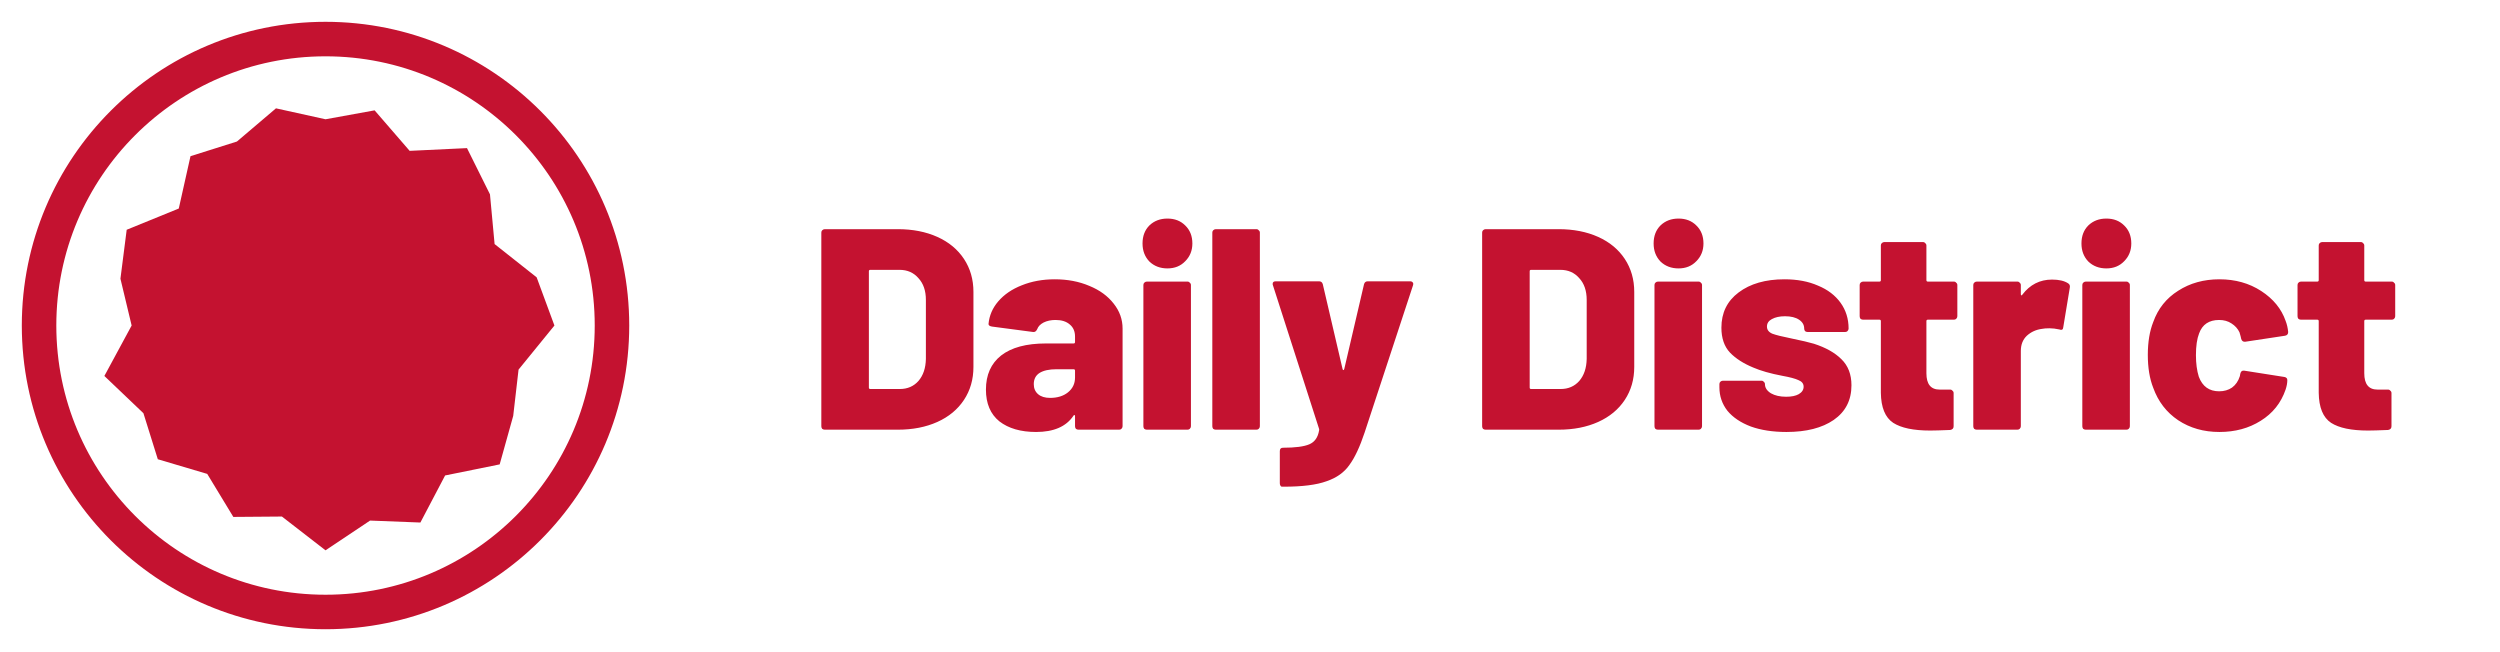
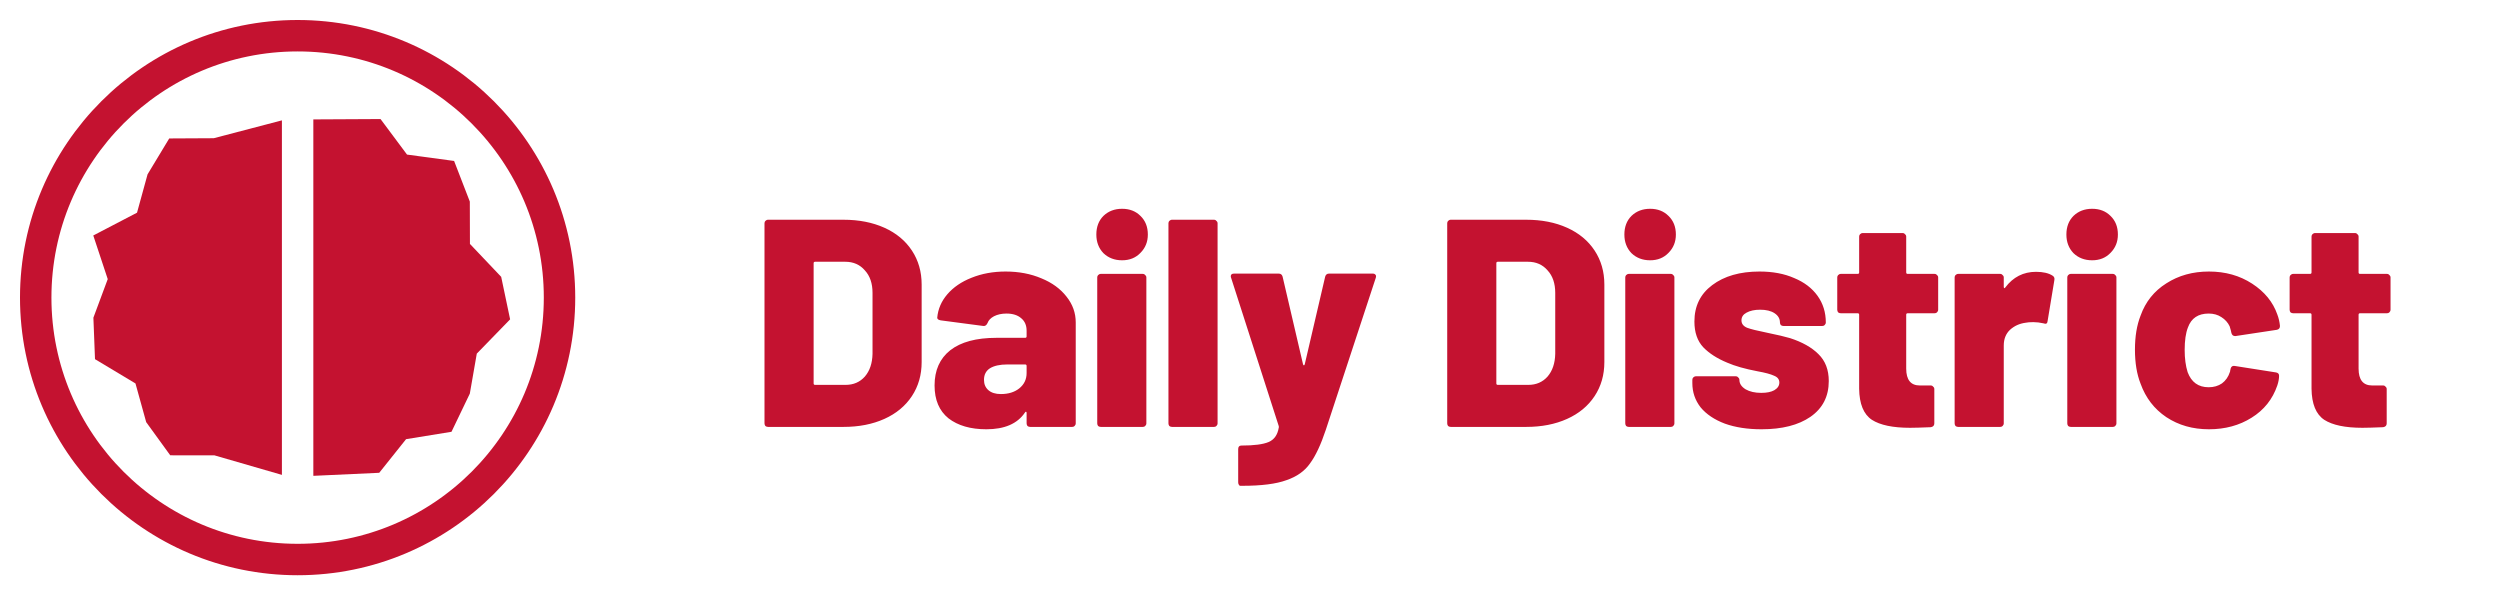
- <svg xmlns="http://www.w3.org/2000/svg" viewBox="0 0 384 100" role="img" aria-label="Daily District">
-   <circle cx="50" cy="50" r="44" fill="none" stroke="#C41230" stroke-width="5.3" />
-   <path d="M50.00 18.32 L57.54 16.95 L62.92 23.17 L71.73 22.75 L75.26 29.85 L75.97 37.49 L82.43 42.60 L85.16 50.00 L79.65 56.77 L78.83 63.88 L76.75 71.33 L68.37 73.03 L64.57 80.26 L56.84 79.96 L50.00 84.53 L43.30 79.34 L35.84 79.40 L31.83 72.79 L24.24 70.54 L22.03 63.47 L16.03 57.75 L20.22 50.00 L18.50 42.81 L19.46 35.29 L27.46 32.03 L29.26 23.99 L36.39 21.74 L42.39 16.64 Z" fill="#C41230" />
-   <g transform="translate(124 22)">
+ <svg xmlns="http://www.w3.org/2000/svg" viewBox="0 0 420 100" role="img" aria-label="Daily District">
+   <circle cx="50" cy="50" r="44" fill="none" stroke="#C41230" stroke-width="5.28" />
+   <path d="M52.64 20.06 L63.93 20.00 L68.38 25.97 L76.29 27.04 L78.93 33.87 L78.95 40.98 L84.20 46.51 L85.70 53.65 L80.10 59.41 L78.93 66.13 L75.85 72.54 L68.22 73.78 L63.71 79.43 L52.64 79.94 Z" fill="#C41230" />
+   <path d="M47.36 20.22 L35.91 23.22 L28.43 23.26 L24.79 29.29 L23.02 35.73 L15.67 39.56 L18.10 46.89 L15.69 53.37 L15.96 60.34 L22.76 64.42 L24.56 70.92 L28.60 76.49 L36.03 76.50 L47.36 79.78 Z" fill="#C41230" />
+   <g transform="translate(126 22) scale(1.13)">
    <path fill="#C41230" d="M 2.684,44 Q 2.464,44 2.288,43.868 2.156,43.692 2.156,43.472 V 13.728 q 0,-0.22 0.132,-0.352 Q 2.464,13.2 2.684,13.2 h 11.22 q 3.432,0 6.072,1.188 2.64,1.188 4.092,3.388 1.452,2.2 1.452,5.06 v 11.528 q 0,2.86 -1.452,5.06 -1.452,2.2 -4.092,3.388 -2.64,1.188 -6.072,1.188 Z M 9.46,37.532 q 0,0.22 0.22,0.22 h 4.532 q 1.76,0 2.86,-1.232 1.1,-1.276 1.144,-3.388 v -9.064 q 0,-2.112 -1.144,-3.344 -1.1,-1.276 -2.904,-1.276 H 9.68 q -0.22,0 -0.22,0.22 z M 38,20.9 q 2.948,0 5.324,1.012 2.376,0.968 3.74,2.728 1.364,1.716 1.364,3.828 v 15.004 q 0,0.22 -0.176,0.396 -0.132,0.132 -0.352,0.132 h -6.248 q -0.22,0 -0.396,-0.132 -0.132,-0.176 -0.132,-0.396 v -1.54 q 0,-0.176 -0.088,-0.176 -0.088,-0.044 -0.176,0.132 -1.672,2.464 -5.72,2.464 -3.52,0 -5.632,-1.628 -2.068,-1.672 -2.068,-4.884 0,-3.388 2.332,-5.236 2.376,-1.848 6.864,-1.848 h 4.268 q 0.22,0 0.22,-0.22 V 29.7 q 0,-1.188 -0.792,-1.848 -0.792,-0.704 -2.2,-0.704 -1.056,0 -1.848,0.396 -0.748,0.396 -0.968,1.012 -0.22,0.484 -0.616,0.44 l -6.336,-0.836 q -0.528,-0.088 -0.528,-0.396 0.176,-1.936 1.496,-3.476 1.364,-1.584 3.608,-2.464 2.288,-0.924 5.06,-0.924 z m -0.704,18.216 q 1.672,0 2.728,-0.836 1.1,-0.88 1.1,-2.288 v -1.056 q 0,-0.22 -0.22,-0.22 h -2.64 q -1.672,0 -2.596,0.572 -0.88,0.572 -0.88,1.716 0,0.968 0.66,1.54 0.66,0.572 1.848,0.572 z M 55.32,19.228 q -1.672,0 -2.772,-1.056 -1.056,-1.1 -1.056,-2.772 0,-1.716 1.056,-2.772 1.1,-1.056 2.772,-1.056 1.672,0 2.728,1.056 1.1,1.056 1.1,2.772 0,1.628 -1.1,2.728 -1.056,1.1 -2.728,1.1 z M 52.152,44 q -0.22,0 -0.396,-0.132 -0.132,-0.176 -0.132,-0.396 V 21.78 q 0,-0.22 0.132,-0.352 0.176,-0.176 0.396,-0.176 h 6.248 q 0.22,0 0.352,0.176 0.176,0.132 0.176,0.352 v 21.692 q 0,0.22 -0.176,0.396 -0.132,0.132 -0.352,0.132 z m 10.588,0 q -0.22,0 -0.396,-0.132 -0.132,-0.176 -0.132,-0.396 V 13.728 q 0,-0.22 0.132,-0.352 0.176,-0.176 0.396,-0.176 h 6.248 q 0.22,0 0.352,0.176 0.176,0.132 0.176,0.352 v 29.744 q 0,0.22 -0.176,0.396 -0.132,0.132 -0.352,0.132 z m 10.148,8.756 q -0.132,0 -0.22,-0.176 -0.088,-0.132 -0.088,-0.352 V 47.3 q 0,-0.528 0.484,-0.528 2.816,0 4.048,-0.528 1.232,-0.528 1.496,-2.112 0.044,-0.088 0,-0.264 l -7.084,-22.044 q -0.044,-0.088 -0.044,-0.22 0,-0.396 0.484,-0.396 h 6.644 q 0.44,0 0.572,0.44 l 3.036,13.024 q 0.044,0.176 0.132,0.176 0.088,0 0.132,-0.176 l 3.036,-13.024 q 0.132,-0.44 0.572,-0.44 h 6.512 q 0.264,0 0.396,0.176 0.132,0.132 0.044,0.44 l -7.436,22.616 q -1.1,3.3 -2.332,4.972 -1.188,1.716 -3.52,2.508 -2.288,0.836 -6.556,0.836 z M 104.184,44 q -0.22,0 -0.396,-0.132 -0.132,-0.176 -0.132,-0.396 V 13.728 q 0,-0.22 0.132,-0.352 0.176,-0.176 0.396,-0.176 h 11.22 q 3.432,0 6.072,1.188 2.64,1.188 4.092,3.388 1.452,2.2 1.452,5.06 v 11.528 q 0,2.86 -1.452,5.06 -1.452,2.2 -4.092,3.388 -2.64,1.188 -6.072,1.188 z m 6.776,-6.468 q 0,0.22 0.22,0.22 h 4.532 q 1.76,0 2.86,-1.232 1.1,-1.276 1.144,-3.388 v -9.064 q 0,-2.112 -1.144,-3.344 -1.1,-1.276 -2.904,-1.276 h -4.488 q -0.22,0 -0.22,0.22 z m 22.864,-18.304 q -1.672,0 -2.772,-1.056 -1.056,-1.1 -1.056,-2.772 0,-1.716 1.056,-2.772 1.1,-1.056 2.772,-1.056 1.672,0 2.728,1.056 1.1,1.056 1.1,2.772 0,1.628 -1.1,2.728 -1.056,1.1 -2.728,1.1 z M 130.656,44 q -0.22,0 -0.396,-0.132 -0.132,-0.176 -0.132,-0.396 V 21.78 q 0,-0.22 0.132,-0.352 0.176,-0.176 0.396,-0.176 h 6.248 q 0.22,0 0.352,0.176 0.176,0.132 0.176,0.352 v 21.692 q 0,0.22 -0.176,0.396 -0.132,0.132 -0.352,0.132 z m 19.74,0.352 q -3.124,0 -5.456,-0.836 -2.332,-0.88 -3.608,-2.42 -1.232,-1.584 -1.232,-3.608 v -0.484 q 0,-0.22 0.132,-0.352 0.176,-0.176 0.396,-0.176 h 5.94 q 0.22,0 0.352,0.176 0.176,0.132 0.176,0.352 0,0.836 0.924,1.408 0.924,0.528 2.332,0.528 1.232,0 1.936,-0.396 0.748,-0.44 0.748,-1.144 0,-0.704 -0.792,-1.012 -0.748,-0.352 -2.464,-0.66 -2.772,-0.528 -4.488,-1.276 -2.244,-0.924 -3.564,-2.288 -1.32,-1.408 -1.32,-3.828 0,-3.432 2.64,-5.412 2.684,-2.024 7.04,-2.024 2.948,0 5.148,0.968 2.244,0.924 3.476,2.64 1.232,1.716 1.232,3.96 0,0.22 -0.176,0.396 -0.132,0.132 -0.352,0.132 h -5.764 q -0.22,0 -0.396,-0.132 -0.132,-0.176 -0.132,-0.396 0,-0.836 -0.792,-1.364 -0.792,-0.528 -2.156,-0.528 -1.232,0 -2.024,0.44 -0.748,0.396 -0.748,1.144 0,0.748 0.836,1.1 0.836,0.308 2.816,0.704 2.552,0.528 3.564,0.836 2.728,0.88 4.224,2.376 1.54,1.496 1.54,4.004 0,3.432 -2.728,5.324 -2.684,1.848 -7.26,1.848 z m 26.252,-17.776 q 0,0.22 -0.176,0.396 -0.132,0.132 -0.352,0.132 h -4.004 q -0.22,0 -0.22,0.22 v 8.008 q 0,2.508 2.024,2.508 h 1.628 q 0.22,0 0.352,0.176 0.176,0.132 0.176,0.352 v 5.104 q 0,0.484 -0.528,0.572 -2.112,0.088 -3.08,0.088 -3.828,0 -5.676,-1.188 -1.848,-1.232 -1.892,-4.62 v -11 q 0,-0.22 -0.22,-0.22 h -2.508 q -0.22,0 -0.396,-0.132 -0.132,-0.176 -0.132,-0.396 V 21.78 q 0,-0.22 0.132,-0.352 0.176,-0.176 0.396,-0.176 h 2.508 q 0.22,0 0.22,-0.22 v -5.324 q 0,-0.22 0.132,-0.352 0.176,-0.176 0.396,-0.176 h 5.94 q 0.22,0 0.352,0.176 0.176,0.132 0.176,0.352 v 5.324 q 0,0.22 0.22,0.22 h 4.004 q 0.22,0 0.352,0.176 0.176,0.132 0.176,0.352 z m 14.548,-5.632 q 1.584,0 2.464,0.572 0.352,0.22 0.264,0.66 l -1.012,6.116 q -0.044,0.528 -0.616,0.308 -0.792,-0.176 -1.496,-0.176 -0.748,0 -1.144,0.088 -1.364,0.176 -2.332,1.056 -0.924,0.88 -0.924,2.332 v 11.572 q 0,0.22 -0.176,0.396 -0.132,0.132 -0.352,0.132 h -6.248 q -0.22,0 -0.396,-0.132 -0.132,-0.176 -0.132,-0.396 V 21.78 q 0,-0.22 0.132,-0.352 0.176,-0.176 0.396,-0.176 h 6.248 q 0.22,0 0.352,0.176 0.176,0.132 0.176,0.352 v 1.408 q 0,0.132 0.088,0.176 0.088,0.044 0.132,-0.088 1.76,-2.332 4.576,-2.332 z m 8.344,-1.716 q -1.672,0 -2.772,-1.056 -1.056,-1.1 -1.056,-2.772 0,-1.716 1.056,-2.772 1.1,-1.056 2.772,-1.056 1.672,0 2.728,1.056 1.1,1.056 1.1,2.772 0,1.628 -1.1,2.728 -1.056,1.1 -2.728,1.1 z M 196.372,44 q -0.22,0 -0.396,-0.132 -0.132,-0.176 -0.132,-0.396 V 21.78 q 0,-0.22 0.132,-0.352 0.176,-0.176 0.396,-0.176 h 6.248 q 0.22,0 0.352,0.176 0.176,0.132 0.176,0.352 v 21.692 q 0,0.22 -0.176,0.396 -0.132,0.132 -0.352,0.132 z m 20.532,0.352 q -3.608,0 -6.336,-1.804 -2.684,-1.804 -3.828,-4.972 -0.836,-2.112 -0.836,-5.06 0,-2.948 0.836,-5.06 1.1,-3.08 3.828,-4.796 2.728,-1.76 6.336,-1.76 3.652,0 6.424,1.804 2.772,1.804 3.74,4.576 0.308,0.792 0.396,1.716 0,0.484 -0.484,0.572 l -6.116,0.924 h -0.088 q -0.396,0 -0.528,-0.44 l -0.088,-0.396 q -0.088,-0.352 -0.176,-0.616 -0.396,-0.836 -1.232,-1.364 -0.792,-0.528 -1.892,-0.528 -2.332,0 -3.08,2.068 -0.484,1.232 -0.484,3.344 0,1.892 0.44,3.3 0.836,2.244 3.124,2.244 1.144,0 1.98,-0.572 0.836,-0.616 1.188,-1.716 0.044,-0.088 0.044,-0.264 0.044,-0.044 0.044,-0.176 0.132,-0.528 0.616,-0.44 l 6.16,0.968 q 0.44,0.088 0.44,0.484 0,0.66 -0.264,1.452 -1.056,3.08 -3.828,4.796 -2.728,1.716 -6.336,1.716 z m 27,-17.776 q 0,0.22 -0.176,0.396 -0.132,0.132 -0.352,0.132 h -4.004 q -0.22,0 -0.22,0.22 v 8.008 q 0,2.508 2.024,2.508 h 1.628 q 0.22,0 0.352,0.176 0.176,0.132 0.176,0.352 v 5.104 q 0,0.484 -0.528,0.572 -2.112,0.088 -3.08,0.088 -3.828,0 -5.676,-1.188 -1.848,-1.232 -1.892,-4.62 v -11 q 0,-0.22 -0.22,-0.22 h -2.508 q -0.22,0 -0.396,-0.132 -0.132,-0.176 -0.132,-0.396 V 21.78 q 0,-0.22 0.132,-0.352 0.176,-0.176 0.396,-0.176 h 2.508 q 0.22,0 0.22,-0.22 v -5.324 q 0,-0.22 0.132,-0.352 0.176,-0.176 0.396,-0.176 h 5.94 q 0.22,0 0.352,0.176 0.176,0.132 0.176,0.352 v 5.324 q 0,0.22 0.22,0.22 h 4.004 q 0.22,0 0.352,0.176 0.176,0.132 0.176,0.352 z" />
  </g>
</svg>
